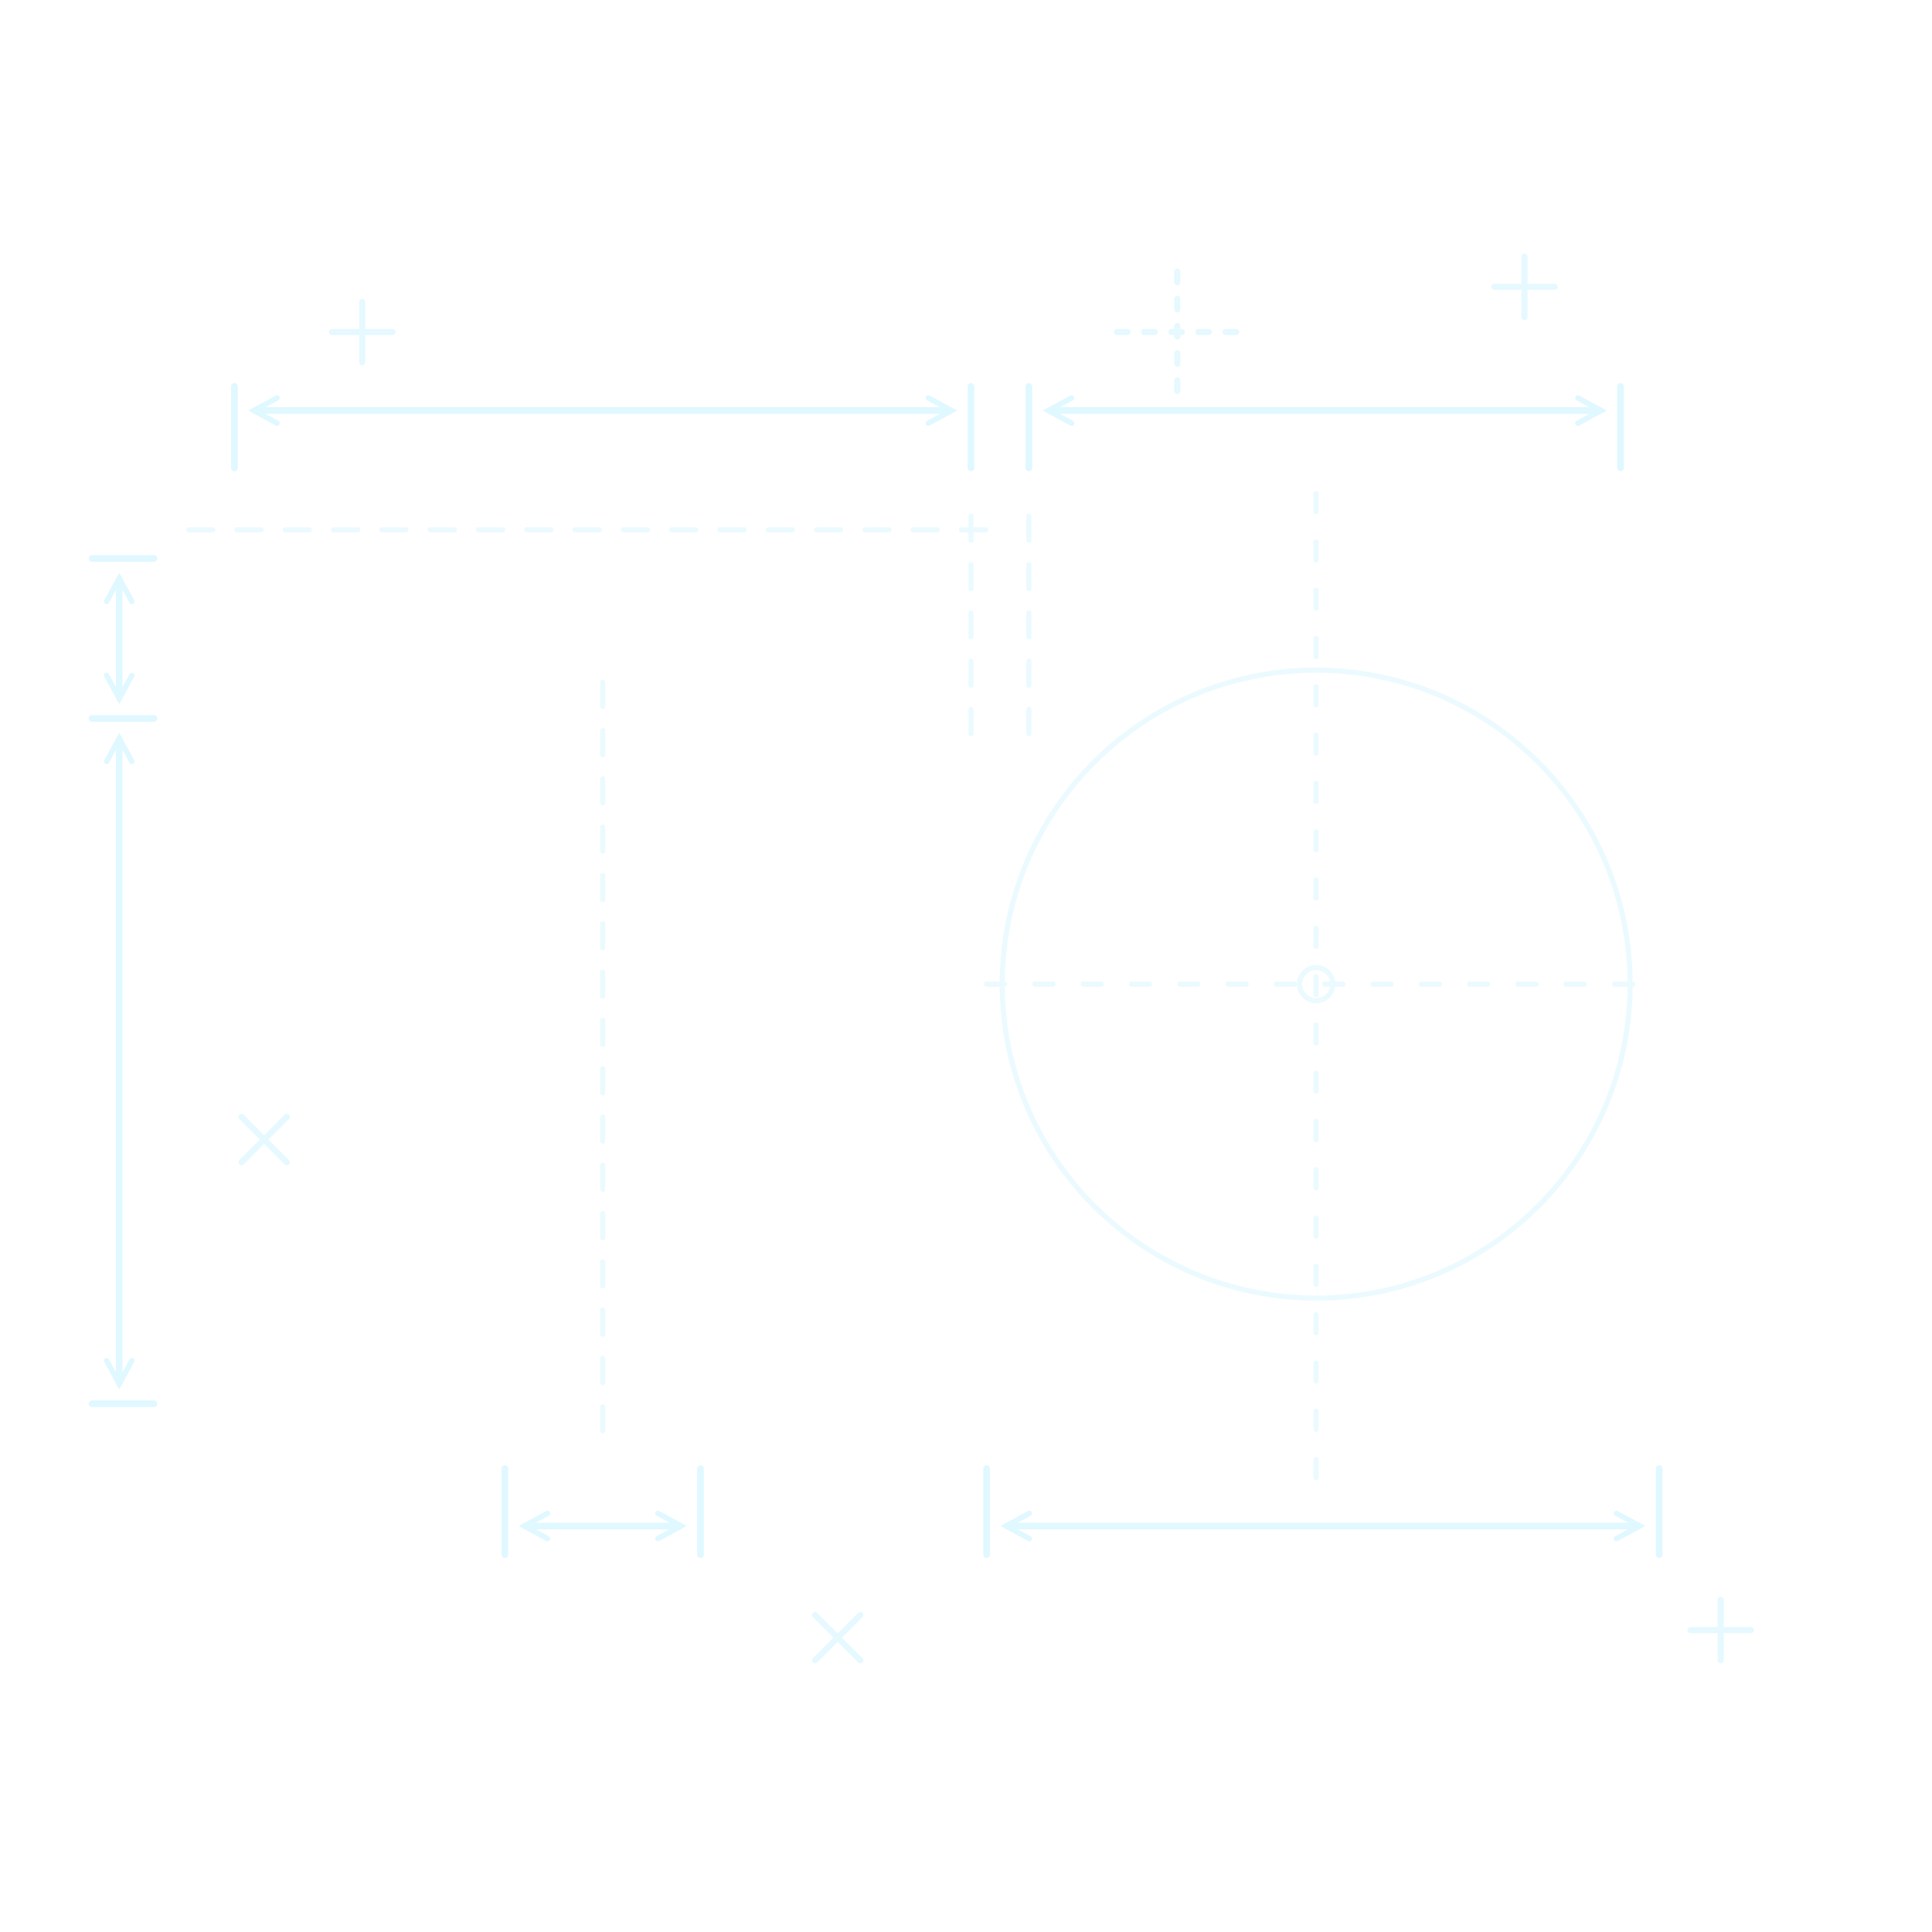
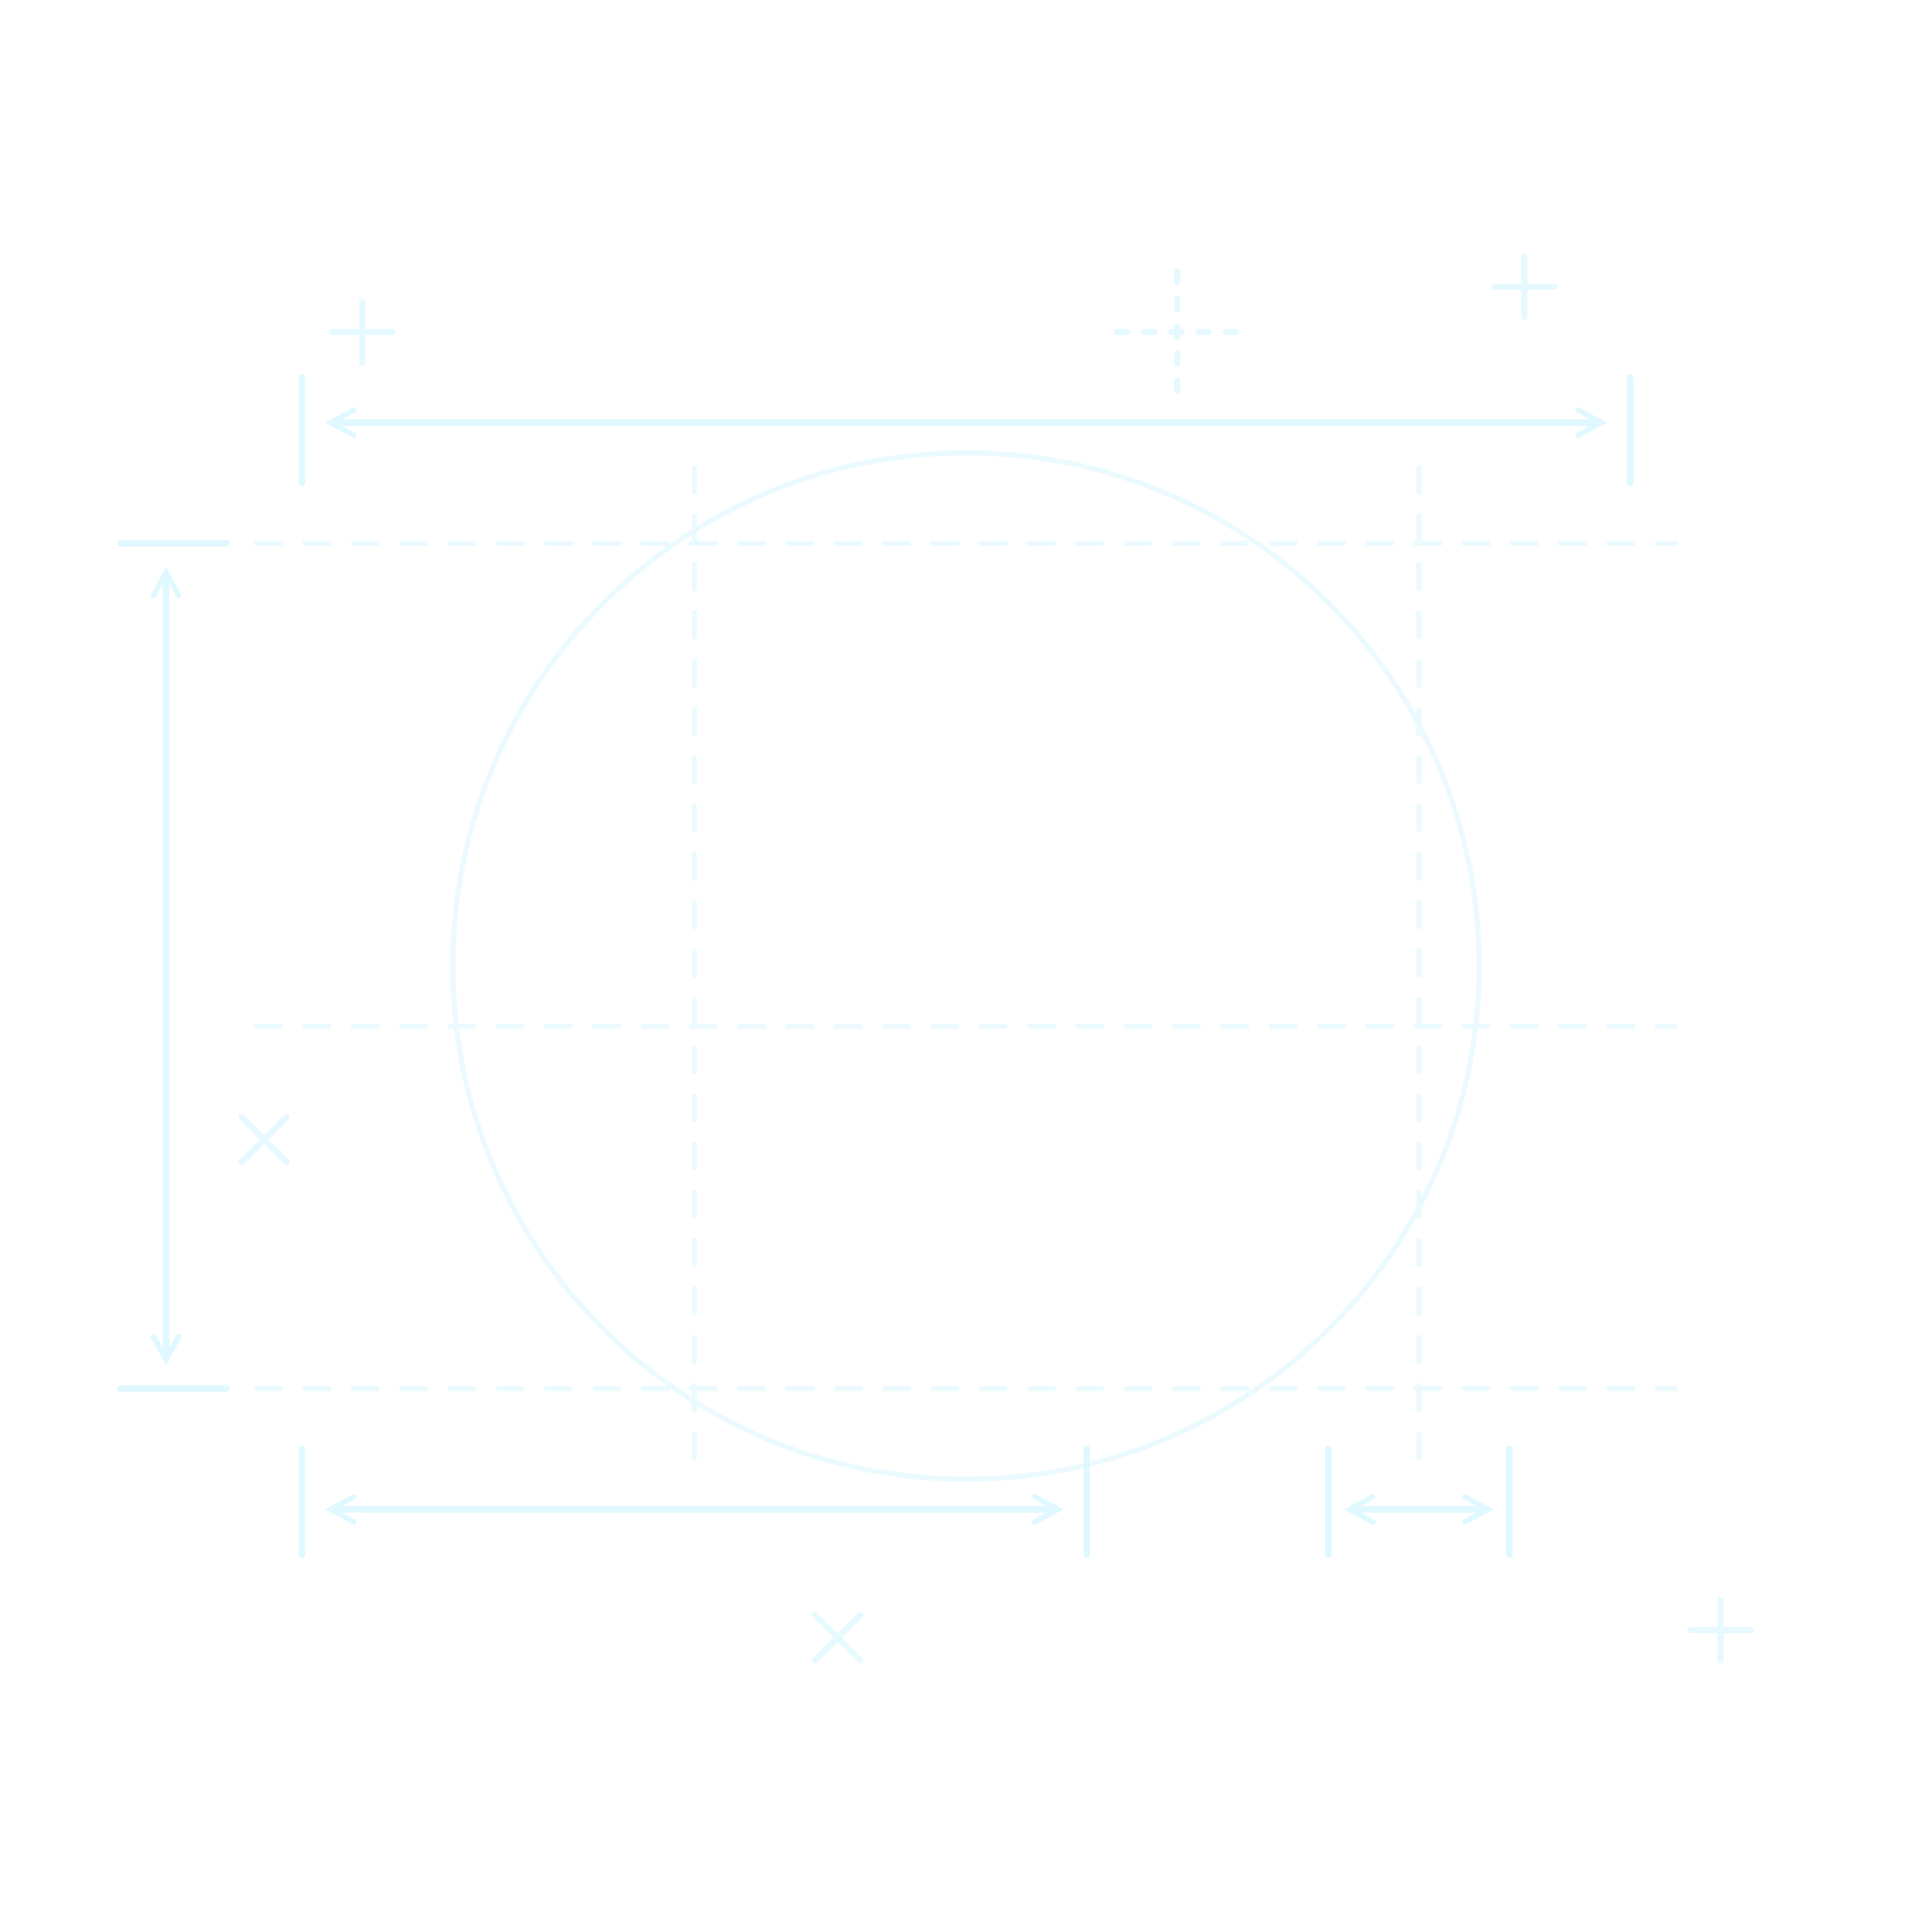
<svg xmlns="http://www.w3.org/2000/svg" width="128" height="128" viewBox="0 0 128 128" fill="none">
  <defs>
    <marker id="arrowStart" markerWidth="5" markerHeight="5" refX="1.2" refY="2.5" orient="auto" markerUnits="strokeWidth">
      <path d="M4.5 0.6L1 2.5L4.5 4.4" fill="none" stroke="#DDF7FF" stroke-width="0.8" stroke-linecap="round" />
    </marker>
    <marker id="arrowEnd" markerWidth="5" markerHeight="5" refX="3.8" refY="2.5" orient="auto" markerUnits="strokeWidth">
      <path d="M0.5 0.6L4 2.5L0.5 4.4" fill="none" stroke="#DDF7FF" stroke-width="0.8" stroke-linecap="round" />
    </marker>
  </defs>
  <g stroke="#DDF7FF" stroke-linecap="round" stroke-linejoin="round">
    <g opacity="0.9" stroke-width="0.44">
-       <path d="M15.531 31V25.6M64.331 31V25.6M68.165 31V25.6M107.365 31V25.6" />
-       <path d="M16.9 27.2H62.96" marker-start="url(#arrowStart)" marker-end="url(#arrowEnd)" />
-       <path d="M69.54 27.2H105.99" marker-start="url(#arrowStart)" marker-end="url(#arrowEnd)" />
-       <path d="M33.451 97.3V103M46.411 97.3V103M65.365 97.3V103M109.925 97.3V103" />
-       <path d="M34.82 101.1H45.04" marker-start="url(#arrowStart)" marker-end="url(#arrowEnd)" />
-       <path d="M66.74 101.1H108.55" marker-start="url(#arrowStart)" marker-end="url(#arrowEnd)" />
-       <path d="M10.2 37H6.1M10.2 47.6H6.1M10.2 93H6.1" />
-       <path d="M7.9 38.4V46.2" marker-start="url(#arrowStart)" marker-end="url(#arrowEnd)" />
-       <path d="M7.9 49V91.6" marker-start="url(#arrowStart)" marker-end="url(#arrowEnd)" />
+       <path d="M20 32V25M108 32V25M20 96V103M72 96V103M88 96V103M100 96V103" />
+       <path d="M22 28H106" marker-start="url(#arrowStart)" marker-end="url(#arrowEnd)" />
+       <path d="M22 100H70" marker-start="url(#arrowStart)" marker-end="url(#arrowEnd)" />
+       <path d="M89.5 100H98.5" marker-start="url(#arrowStart)" marker-end="url(#arrowEnd)" />
+       <path d="M15 36H8M15 92H8" />
+       <path d="M11 38V90" marker-start="url(#arrowStart)" marker-end="url(#arrowEnd)" />
    </g>
    <g opacity="0.58" stroke-width="0.34">
-       <path d="M12.5 35.1H66.8M39.931 94.8V44.5M64.331 34.2V49.9M68.165 34.2V49.9" stroke-dasharray="1.6 1.6" />
-       <path d="M65.365 65.2H109.925M87.2 32.7V98.2" stroke-dasharray="1.2 2" />
-       <circle cx="87.2" cy="65.2" r="20.8" />
-       <circle cx="87.2" cy="65.2" r="1.1" />
+       <path d="M17 36H111M17 68H111M17 92H111M46 31V97M94 31V97" stroke-dasharray="1.6 1.6" />
+       <circle cx="64" cy="64" r="34" />
    </g>
    <g opacity="0.76" stroke-width="0.4">
      <path d="M24 20V24M22 22H26M101 17V21M99 19H103M114 106V110M112 108H116" />
      <path d="M54 107L57 110M57 107L54 110M16 74L19 77M19 74L16 77" />
      <path d="M74 22H82M78 18V26" stroke-dasharray="0.7 1.1" />
    </g>
  </g>
</svg>
